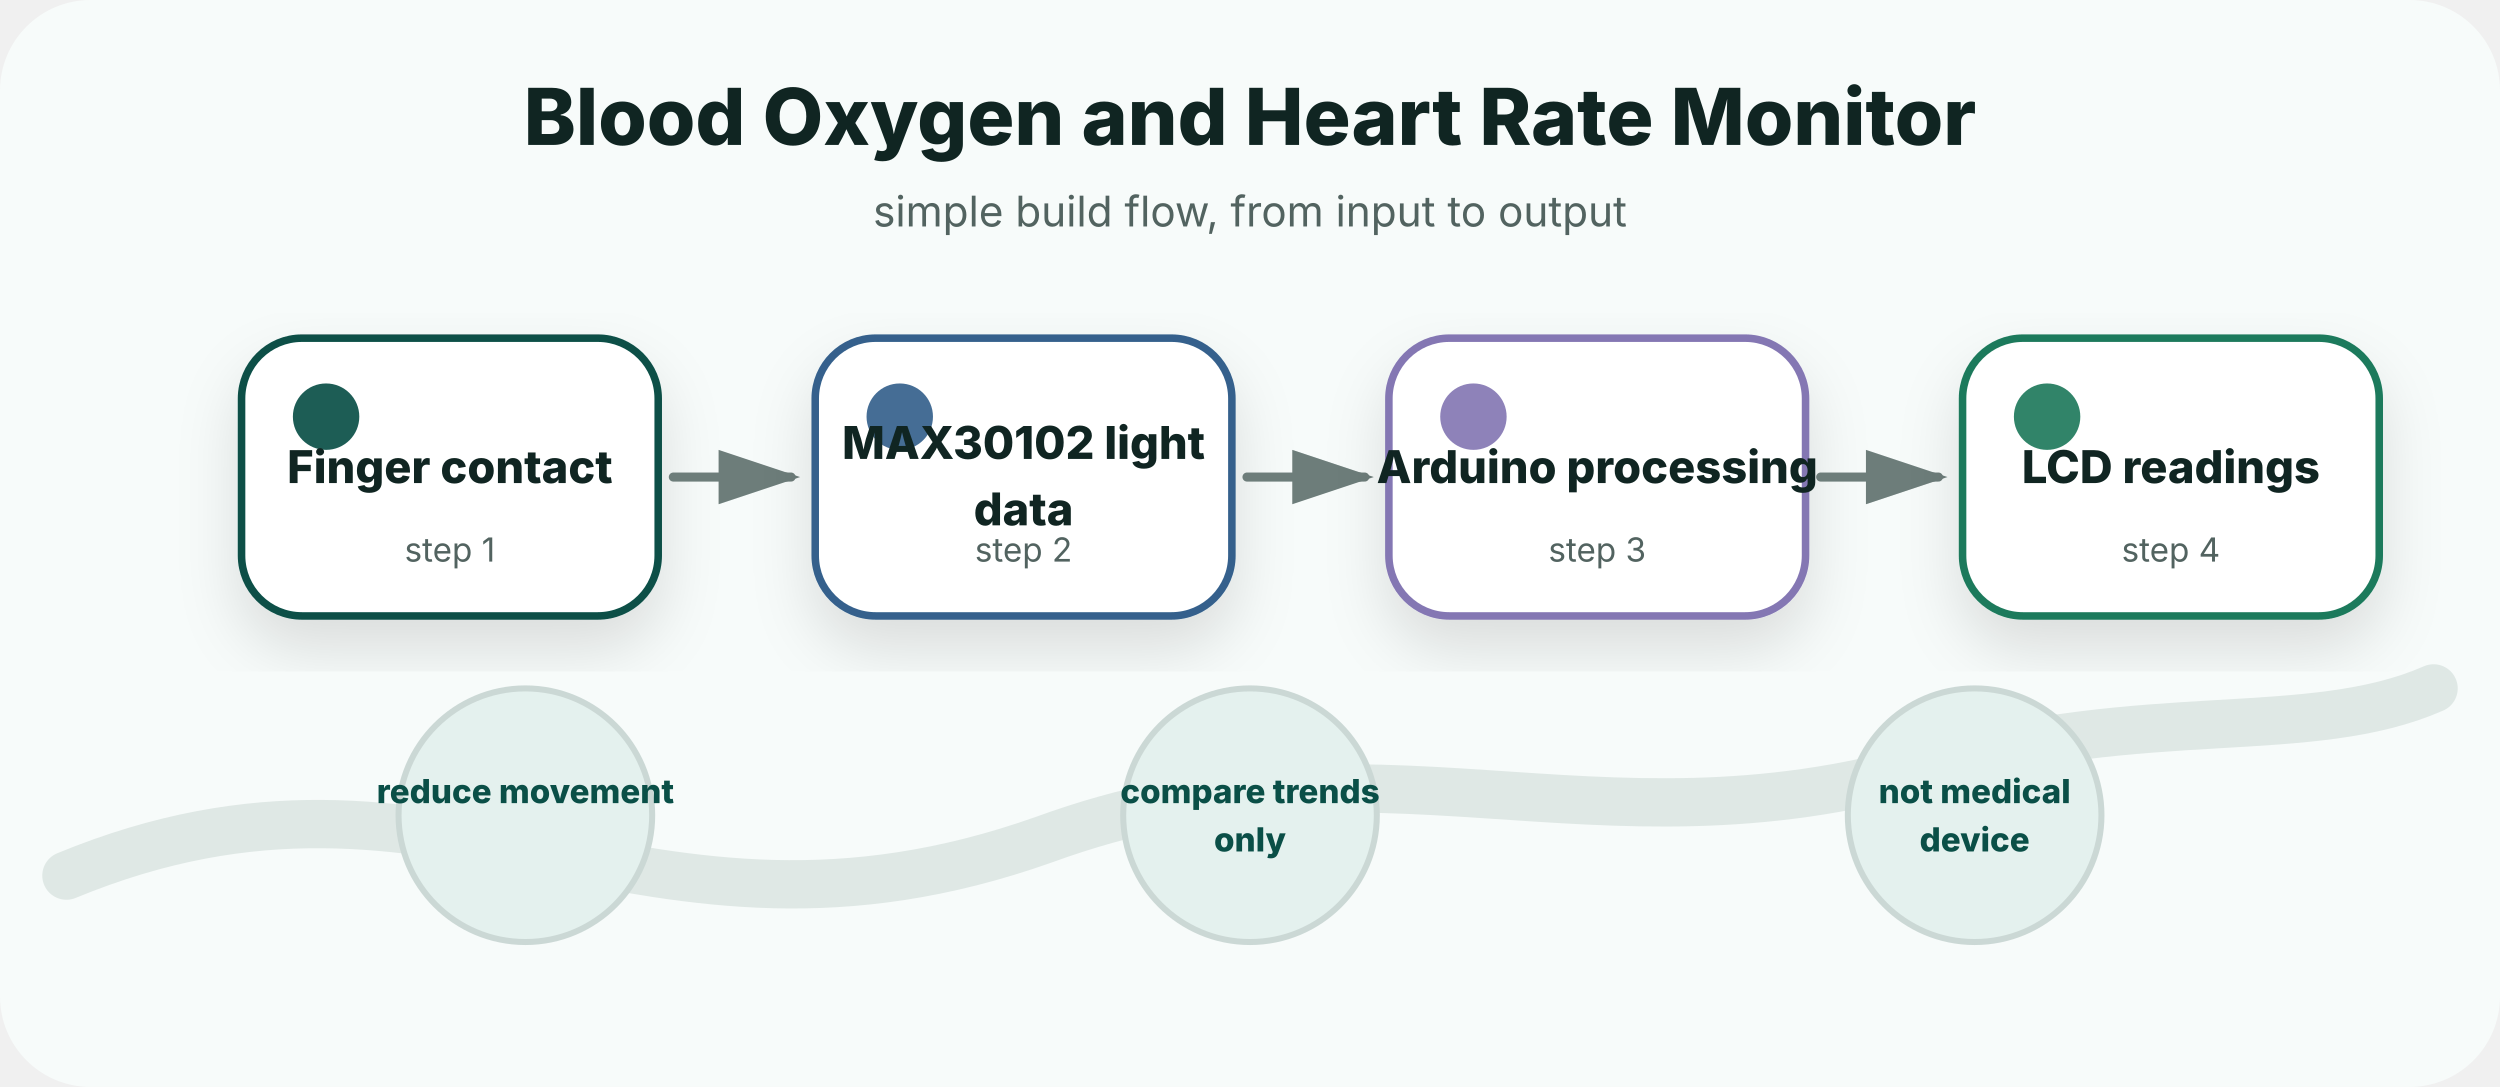
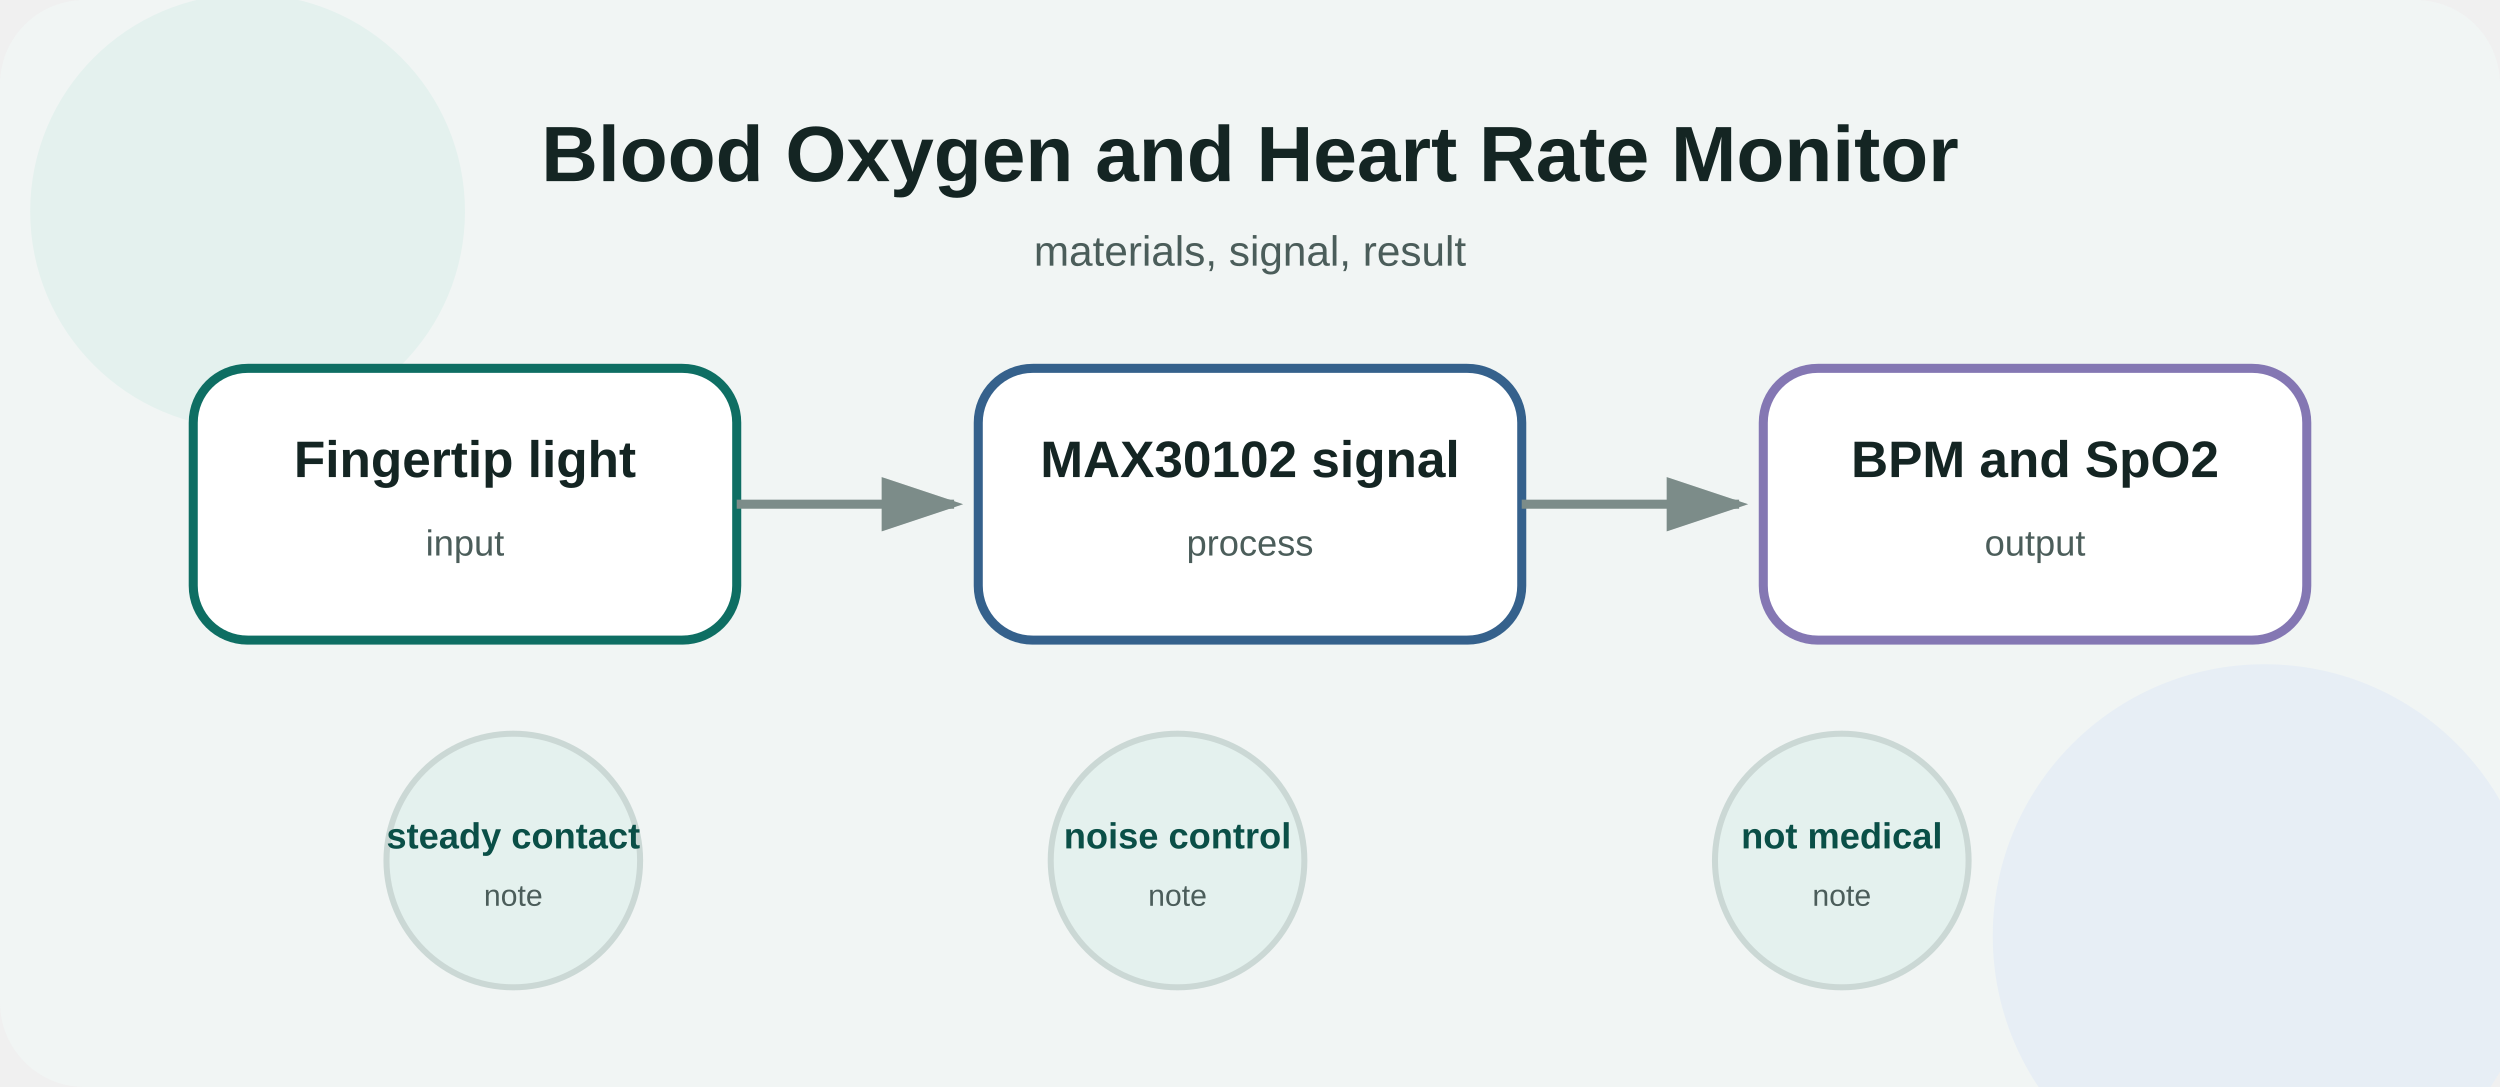
- <svg xmlns="http://www.w3.org/2000/svg" viewBox="0 0 828 360" role="img" aria-labelledby="title desc">
+ <svg xmlns="http://www.w3.org/2000/svg" viewBox="0 0 828 360" preserveAspectRatio="xMidYMid meet" role="img" aria-labelledby="title desc">
  <defs>
    <marker id="arrow" markerWidth="10" markerHeight="10" refX="8" refY="3" orient="auto">
-       <path d="M0,0 L0,6 L9,3 z" fill="#6d7d7a" />
+       <path d="M0,0 L0,6 L9,3 z" fill="#7c8c89" />
    </marker>
-     <filter id="softShadow" x="-20%" y="-20%" width="140%" height="140%">
-       <feDropShadow dx="0" dy="10" stdDeviation="10" flood-color="#102522" flood-opacity="0.12" />
-     </filter>
  </defs>
-   <rect width="828" height="360" rx="30" fill="#f7fbfa" />
-   <path d="M22 290 C148 238 211 326 346 278 C456 238 527 286 638 254 C711 233 765 246 806 228" fill="none" stroke="#dfe8e5" stroke-width="16" stroke-linecap="round" />
-   <text x="414" y="48" text-anchor="middle" font-family="Inter, Arial, sans-serif" font-size="26" font-weight="800" fill="#102522">Blood Oxygen and Heart Rate Monitor</text>
-   <text x="414" y="75" text-anchor="middle" font-family="Inter, Arial, sans-serif" font-size="14" fill="#526360">simple build flow, from input to output</text>
-   <rect x="80" y="112" width="138" height="92" rx="20" fill="#ffffff" stroke="#0a4f47" stroke-width="2.5" filter="url(#softShadow)" />
-   <circle cx="108" cy="138" r="11" fill="#0a4f47" opacity="0.92" />
-   <text x="149" y="160" text-anchor="middle" font-family="Inter, Arial, sans-serif" font-size="15" font-weight="800" fill="#102522">Finger contact</text>
-   <text x="149" y="186" text-anchor="middle" font-family="Inter, Arial, sans-serif" font-size="11" fill="#526360">step 1</text>
-   <path d="M223 158 C246 158 240 158 262 158" fill="none" stroke="#6d7d7a" stroke-width="3" stroke-linecap="round" marker-end="url(#arrow)" />
-   <rect x="270" y="112" width="138" height="92" rx="20" fill="#ffffff" stroke="#35618c" stroke-width="2.5" filter="url(#softShadow)" />
-   <circle cx="298" cy="138" r="11" fill="#35618c" opacity="0.92" />
-   <text x="339" y="152" text-anchor="middle" font-family="Inter, Arial, sans-serif" font-size="15" font-weight="800" fill="#102522">MAX30102 light</text>
-   <text x="339" y="174" text-anchor="middle" font-family="Inter, Arial, sans-serif" font-size="15" font-weight="800" fill="#102522">data</text>
-   <text x="339" y="186" text-anchor="middle" font-family="Inter, Arial, sans-serif" font-size="11" fill="#526360">step 2</text>
-   <path d="M413 158 C436 158 430 158 452 158" fill="none" stroke="#6d7d7a" stroke-width="3" stroke-linecap="round" marker-end="url(#arrow)" />
-   <rect x="460" y="112" width="138" height="92" rx="20" fill="#ffffff" stroke="#8477b3" stroke-width="2.5" filter="url(#softShadow)" />
-   <circle cx="488" cy="138" r="11" fill="#8477b3" opacity="0.92" />
-   <text x="529" y="160" text-anchor="middle" font-family="Inter, Arial, sans-serif" font-size="15" font-weight="800" fill="#102522">Arduino processing</text>
-   <text x="529" y="186" text-anchor="middle" font-family="Inter, Arial, sans-serif" font-size="11" fill="#526360">step 3</text>
-   <path d="M603 158 C626 158 620 158 642 158" fill="none" stroke="#6d7d7a" stroke-width="3" stroke-linecap="round" marker-end="url(#arrow)" />
-   <rect x="650" y="112" width="138" height="92" rx="20" fill="#ffffff" stroke="#1f7a5c" stroke-width="2.5" filter="url(#softShadow)" />
-   <circle cx="678" cy="138" r="11" fill="#1f7a5c" opacity="0.92" />
-   <text x="719" y="160" text-anchor="middle" font-family="Inter, Arial, sans-serif" font-size="15" font-weight="800" fill="#102522">LCD readings</text>
-   <text x="719" y="186" text-anchor="middle" font-family="Inter, Arial, sans-serif" font-size="11" fill="#526360">step 4</text>
-   <g>
-     <circle cx="174" cy="270" r="42" fill="#e4f1ee" stroke="#cbd8d5" stroke-width="2" />
-     <text x="174" y="266" text-anchor="middle" font-family="Inter, Arial, sans-serif" font-size="11" font-weight="800" fill="#0a4f47">reduce movement</text>
-     <text x="174" y="282" text-anchor="middle" font-family="Inter, Arial, sans-serif" font-size="11" font-weight="800" fill="#0a4f47" />
-   </g>
-   <g>
-     <circle cx="414" cy="270" r="42" fill="#e4f1ee" stroke="#cbd8d5" stroke-width="2" />
-     <text x="414" y="266" text-anchor="middle" font-family="Inter, Arial, sans-serif" font-size="11" font-weight="800" fill="#0a4f47">compare trends</text>
-     <text x="414" y="282" text-anchor="middle" font-family="Inter, Arial, sans-serif" font-size="11" font-weight="800" fill="#0a4f47">only</text>
-   </g>
-   <g>
-     <circle cx="654" cy="270" r="42" fill="#e4f1ee" stroke="#cbd8d5" stroke-width="2" />
-     <text x="654" y="266" text-anchor="middle" font-family="Inter, Arial, sans-serif" font-size="11" font-weight="800" fill="#0a4f47">not medical</text>
-     <text x="654" y="282" text-anchor="middle" font-family="Inter, Arial, sans-serif" font-size="11" font-weight="800" fill="#0a4f47">device</text>
-   </g>
+   <rect width="828" height="360" rx="28" fill="#f1f5f4" />
+   <circle cx="82" cy="70" r="72" fill="#e4f1ee" />
+   <circle cx="750" cy="310" r="90" fill="#e7eef5" />
+   <text x="414" y="60" text-anchor="middle" font-family="Arial, sans-serif" font-size="26" font-weight="700" fill="#142523">Blood Oxygen and Heart Rate Monitor</text>
+   <text x="414" y="88" text-anchor="middle" font-family="Arial, sans-serif" font-size="14" fill="#4b5d5a">materials, signal, result</text>
+   <rect x="64" y="122" width="180" height="90" rx="18" fill="#ffffff" stroke="#0e6e63" stroke-width="3" />
+   <text x="154" y="158" text-anchor="middle" font-family="Arial, sans-serif" font-size="17" font-weight="700" fill="#142523">Fingertip light</text>
+   <text x="154" y="184" text-anchor="middle" font-family="Arial, sans-serif" font-size="12" fill="#4b5d5a">input</text>
+   <rect x="324" y="122" width="180" height="90" rx="18" fill="#ffffff" stroke="#35618c" stroke-width="3" />
+   <text x="414" y="158" text-anchor="middle" font-family="Arial, sans-serif" font-size="17" font-weight="700" fill="#142523">MAX30102 signal</text>
+   <text x="414" y="184" text-anchor="middle" font-family="Arial, sans-serif" font-size="12" fill="#4b5d5a">process</text>
+   <rect x="584" y="122" width="180" height="90" rx="18" fill="#ffffff" stroke="#8477b3" stroke-width="3" />
+   <text x="674" y="158" text-anchor="middle" font-family="Arial, sans-serif" font-size="17" font-weight="700" fill="#142523">BPM and SpO2</text>
+   <text x="674" y="184" text-anchor="middle" font-family="Arial, sans-serif" font-size="12" fill="#4b5d5a">output</text>
+   <path d="M244 167 C270 167 292 167 316 167" fill="none" stroke="#7c8c89" stroke-width="3" marker-end="url(#arrow)" />
+   <path d="M504 167 C530 167 552 167 576 167" fill="none" stroke="#7c8c89" stroke-width="3" marker-end="url(#arrow)" />
+   <circle cx="170" cy="285" r="42" fill="#e4f1ee" stroke="#cbd8d5" stroke-width="2" />
+   <text x="170" y="281" text-anchor="middle" font-family="Arial, sans-serif" font-size="12" font-weight="700" fill="#0a4f47">steady contact</text>
+   <text x="170" y="300" text-anchor="middle" font-family="Arial, sans-serif" font-size="10" fill="#4b5d5a">note</text>
+   <circle cx="390" cy="285" r="42" fill="#e4f1ee" stroke="#cbd8d5" stroke-width="2" />
+   <text x="390" y="281" text-anchor="middle" font-family="Arial, sans-serif" font-size="12" font-weight="700" fill="#0a4f47">noise control</text>
+   <text x="390" y="300" text-anchor="middle" font-family="Arial, sans-serif" font-size="10" fill="#4b5d5a">note</text>
+   <circle cx="610" cy="285" r="42" fill="#e4f1ee" stroke="#cbd8d5" stroke-width="2" />
+   <text x="610" y="281" text-anchor="middle" font-family="Arial, sans-serif" font-size="12" font-weight="700" fill="#0a4f47">not medical</text>
+   <text x="610" y="300" text-anchor="middle" font-family="Arial, sans-serif" font-size="10" fill="#4b5d5a">note</text>
</svg>
